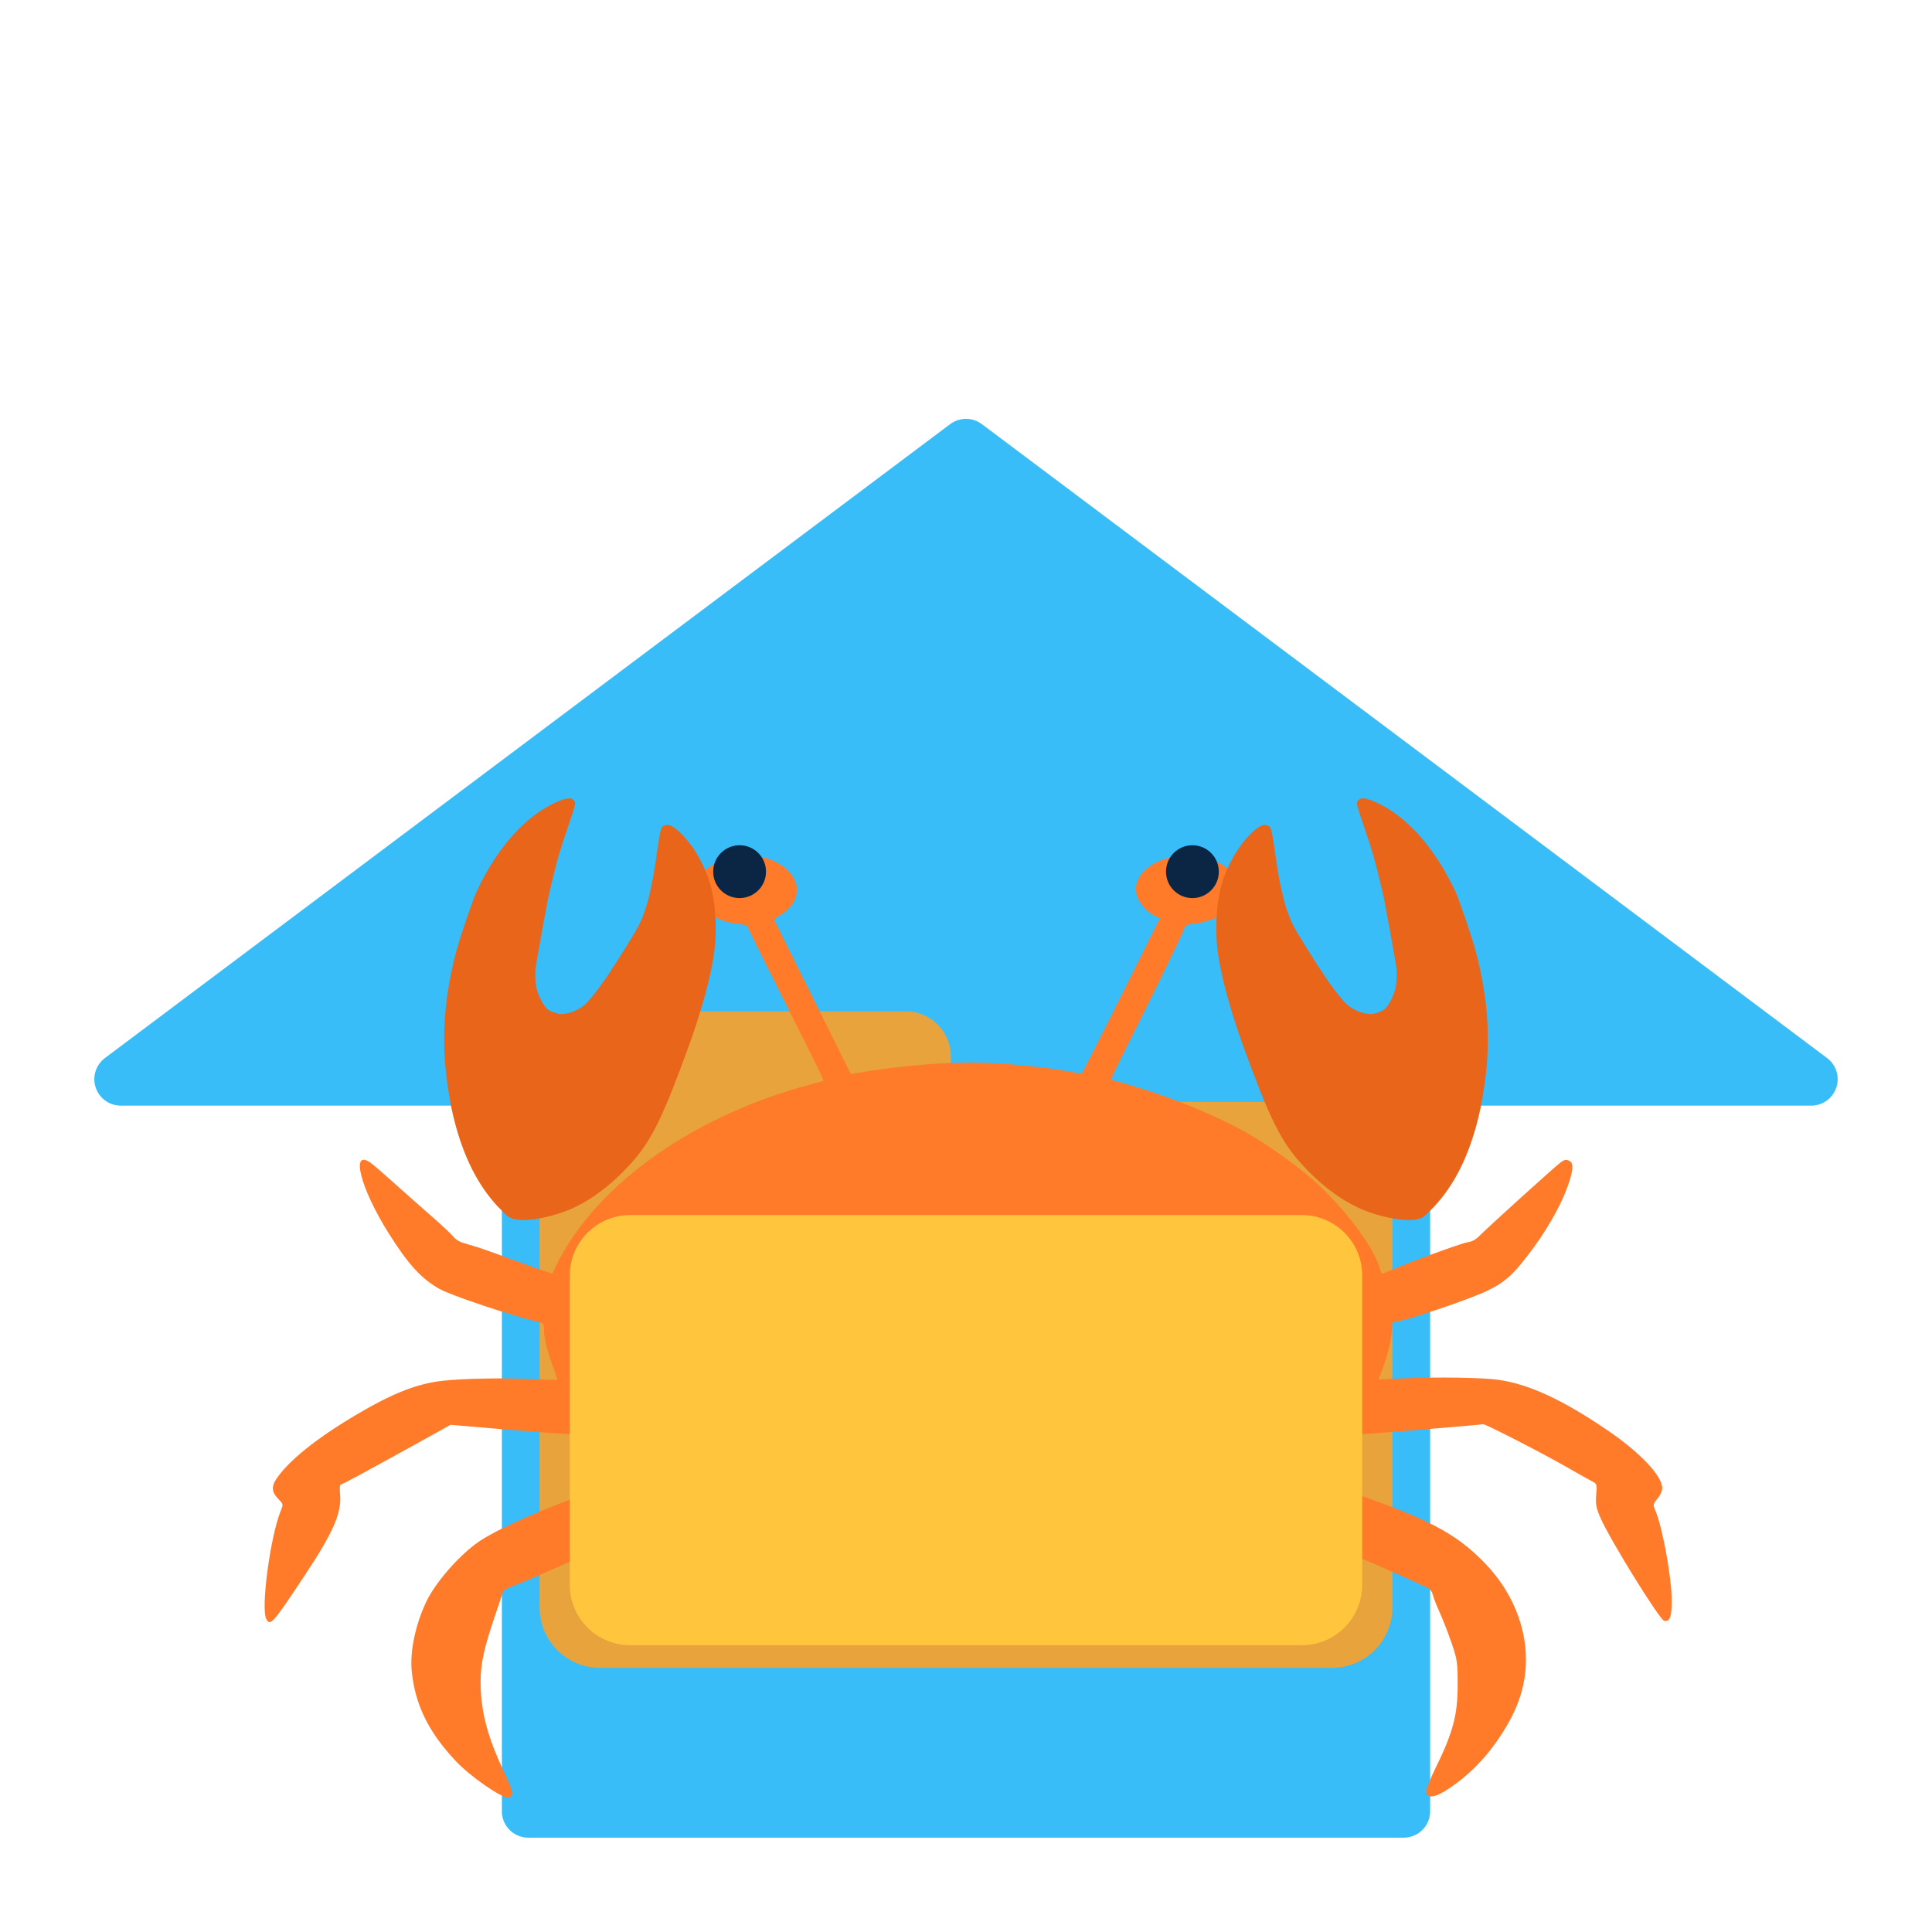
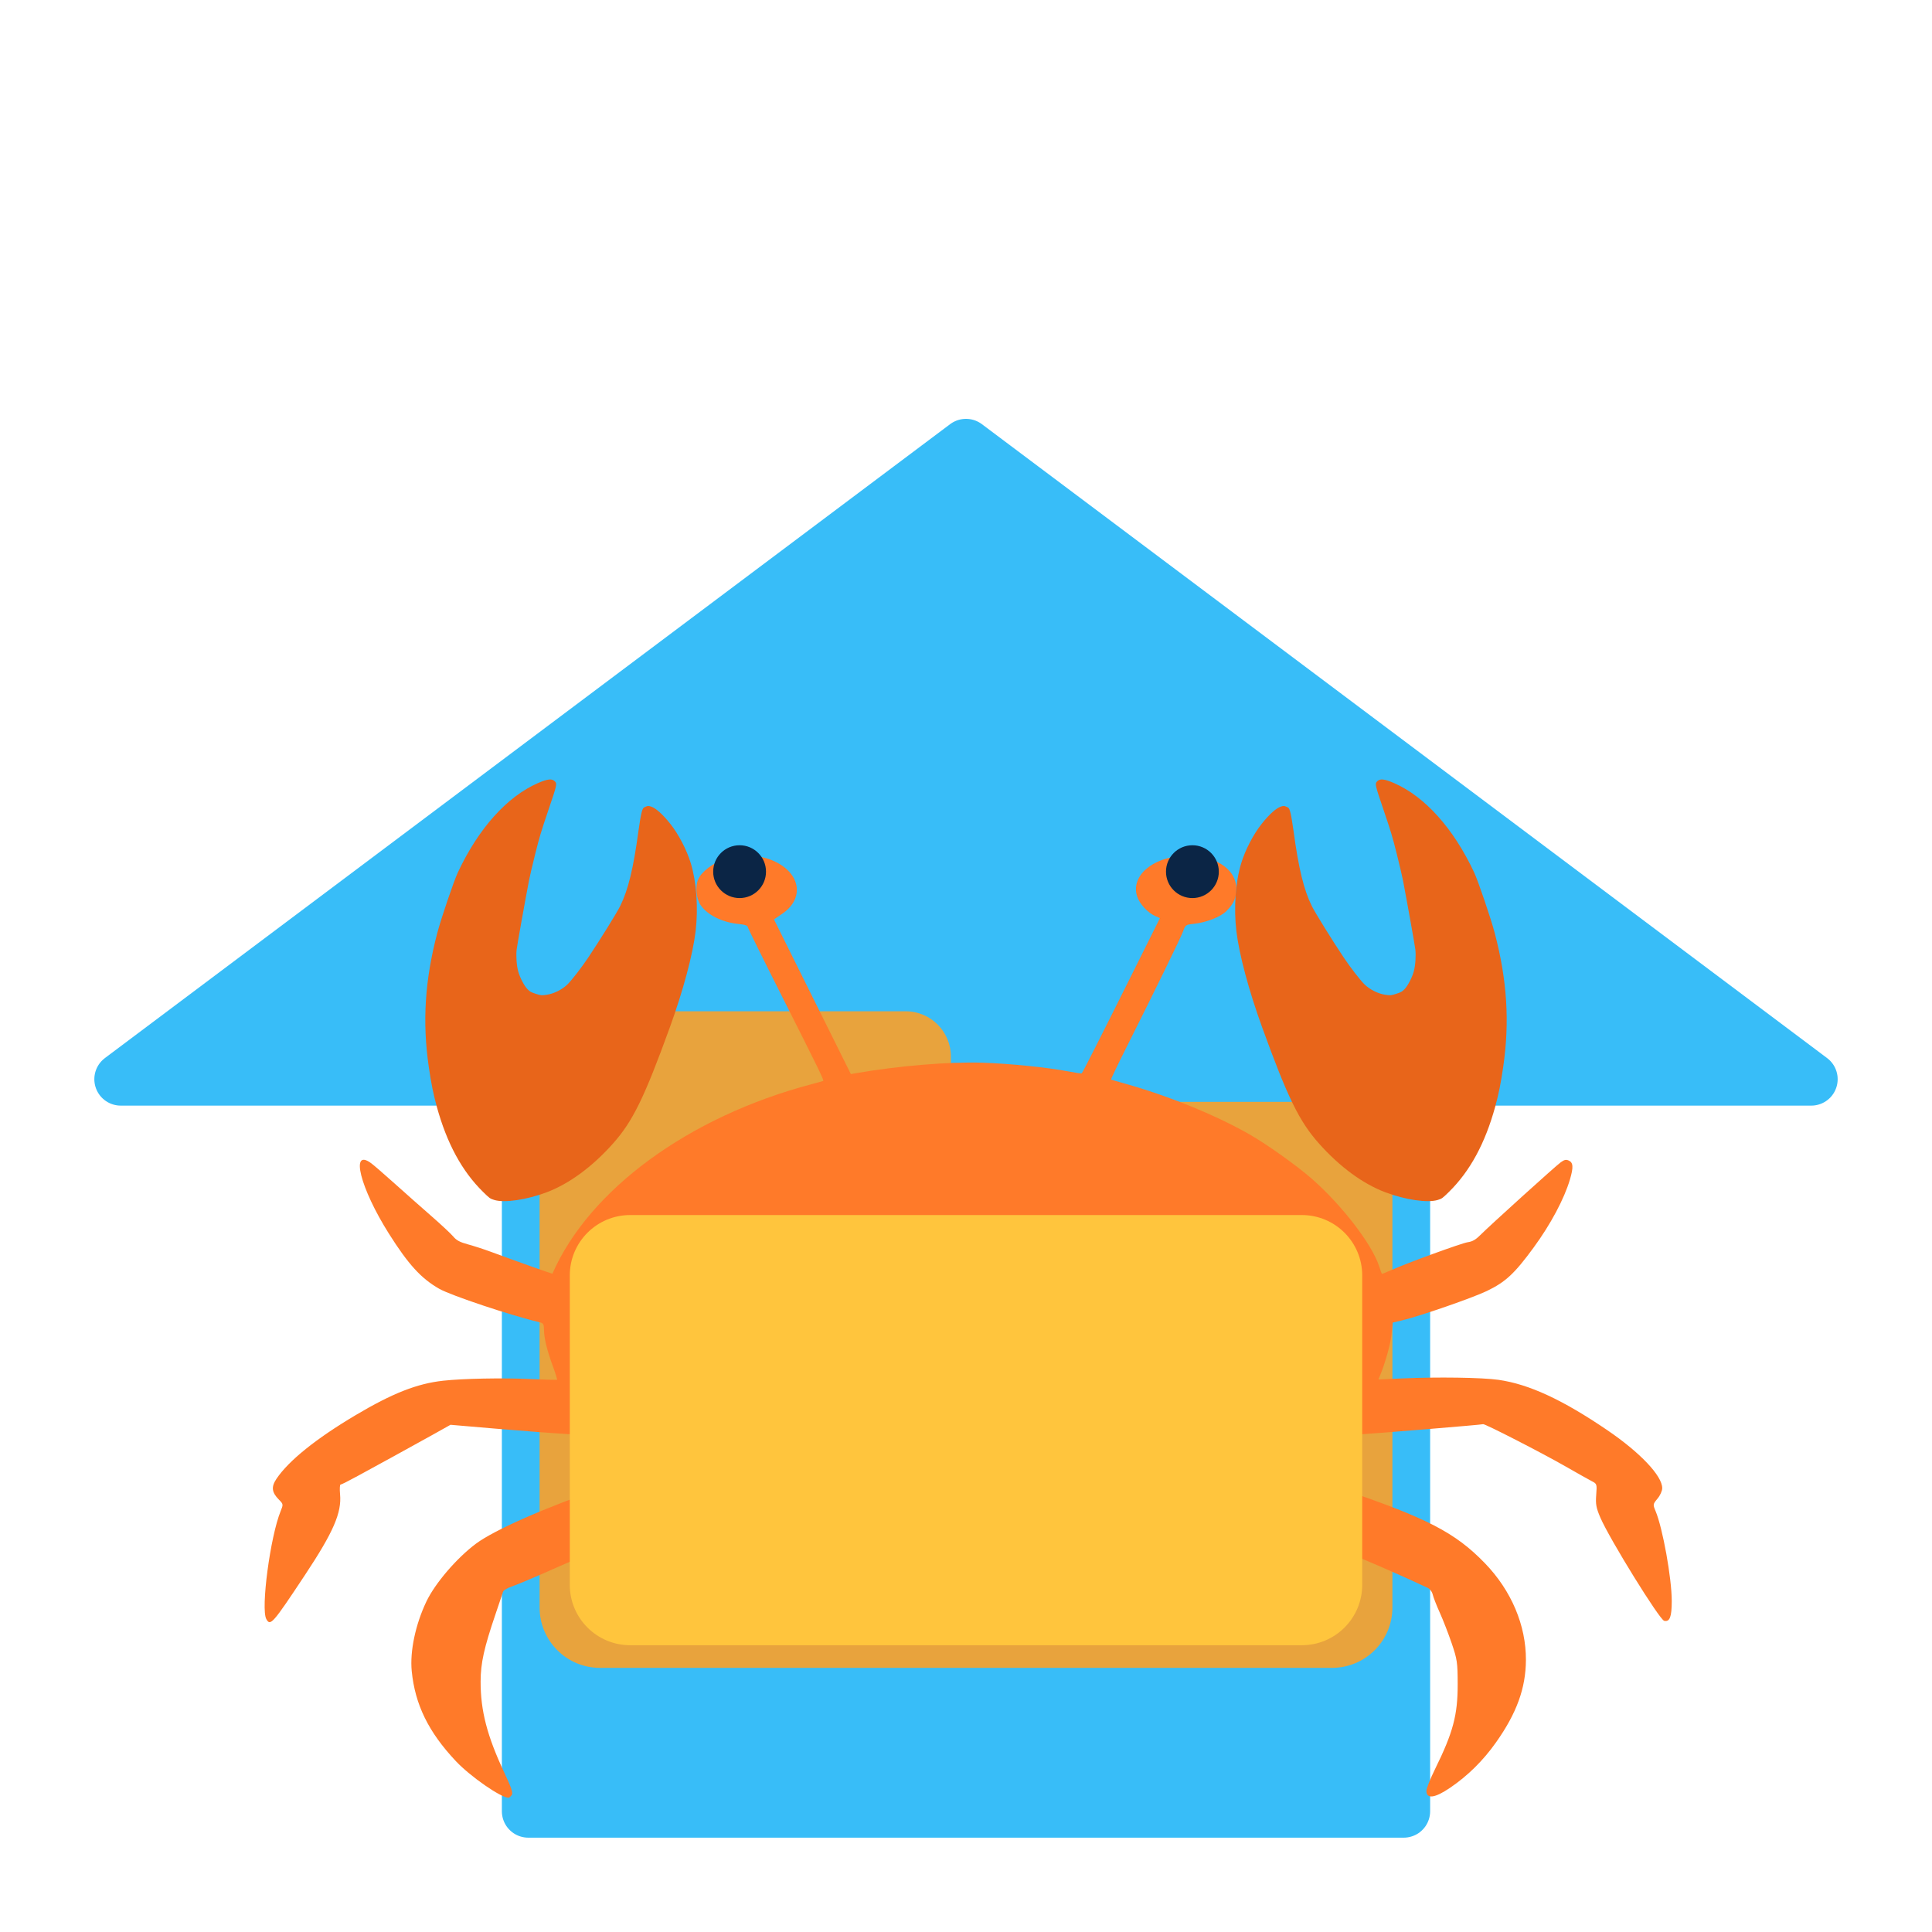
<svg xmlns="http://www.w3.org/2000/svg" viewBox="0 0 512 512" width="512" height="512">
  <path d="M256 118 L480 286 H372 V480 H140 V286 H32 Z" fill="#38BDF8" stroke="#38BDF8" stroke-width="14" stroke-linejoin="round" />
  <rect x="160" y="268" width="92" height="32" rx="12" fill="#E8A33D" />
  <rect x="143" y="292" width="226" height="150" rx="16" fill="#E8A33D" />
  <g fill="#FF7A29" transform="translate(-2.0,179.9) scale(0.504,0.3444)">
    <path d="M 385.462 138.366 C 379.171 141.295, 372.670 148.536, 371.011 154.462 C 369.417 160.155, 370.091 169.384, 372.461 174.320 C 376.090 181.881, 383.914 187.478, 392.497 188.655 C 395.017 189, 397 189.805, 397 190.484 C 397 191.150, 405.365 215.951, 415.588 245.598 C 434.707 301.039, 437.365 309.029, 436.818 309.430 C 436.643 309.559, 433.800 310.711, 430.500 311.990 C 366.087 336.965, 313.856 392.911, 294.429 457.738 C 294.363 457.959, 275.367 448.061, 261.500 440.580 C 258.200 438.800, 253.025 436.357, 250 435.151 C 245.755 433.460, 243.998 432.083, 242.301 429.120 C 241.091 427.007, 235.910 419.929, 230.788 413.390 C 225.666 406.850, 217.024 395.650, 211.582 388.500 C 206.141 381.350, 200.550 374.262, 199.158 372.750 C 187.944 360.570, 193.332 391.879, 208.494 427 C 218.707 450.657, 225.407 461.394, 234.912 469.332 C 241.183 474.570, 272.891 490.027, 288.250 495.333 C 289.587 495.794, 290.002 497.066, 290.008 500.719 C 290.018 507.229, 291.548 516.507, 294.639 528.802 C 296.064 534.468, 297.065 539.223, 296.865 539.368 C 296.664 539.514, 290.200 539.240, 282.500 538.760 C 267.511 537.825, 247.349 538.411, 236.975 540.081 C 223.284 542.286, 210.353 549.727, 191 566.536 C 170.154 584.642, 155.713 601.648, 149.314 615.626 C 146.491 621.792, 146.838 626.009, 150.628 631.594 C 152.941 635.002, 152.972 635.294, 151.567 640.310 C 146.085 659.878, 141.017 715.653, 144.006 723.516 C 146.141 729.131, 147.301 727.193, 164.362 689.500 C 179.264 656.580, 183.691 641.674, 182.781 627.495 C 182.517 623.373, 182.638 620, 183.050 620 C 183.462 620, 187.584 616.962, 192.210 613.250 C 196.836 609.538, 205.319 602.753, 211.060 598.173 C 216.802 593.593, 225.853 586.280, 231.173 581.921 L 240.846 573.997 264.460 576.953 C 277.448 578.580, 294.618 580.466, 302.614 581.145 L 317.154 582.381 318.971 585.940 C 321.545 590.982, 331.523 604.808, 335.779 609.232 C 337.754 611.284, 339.174 613.113, 338.935 613.297 C 338.696 613.480, 330.721 617.537, 321.214 622.311 C 290.891 637.538, 263.891 654.938, 254.255 665.464 C 244.108 676.547, 232.734 695.965, 228.167 710 C 222.413 727.684, 219.444 748.299, 220.461 763.500 C 222.189 789.296, 229.299 810.516, 243.704 832.870 C 251.337 844.713, 267.380 861, 271.415 861 C 271.698 861, 272.411 860.101, 272.999 859.002 C 273.849 857.413, 273.043 853.808, 269.059 841.390 C 260.102 813.468, 256.639 793.916, 256.682 771.500 C 256.710 757.347, 258.484 745.638, 264.564 719.500 C 266.483 711.250, 268.250 703.585, 268.491 702.466 C 268.750 701.266, 270.793 699.527, 273.476 698.224 C 275.977 697.009, 286.612 690.397, 297.110 683.531 C 307.608 676.665, 321.891 668.157, 328.849 664.625 C 335.807 661.092, 348.047 654.887, 356.049 650.836 L 370.598 643.470 379.549 649.271 C 402.879 664.390, 434.871 677.472, 462.071 683.014 C 485.105 687.709, 520.167 689.441, 541.500 686.939 C 580.997 682.306, 615.172 670.020, 646.363 649.237 C 653.342 644.587, 657.666 642.290, 658.382 642.853 C 659.459 643.700, 664.647 646.473, 690.500 660.017 C 707.751 669.055, 732.751 684.426, 754.613 699.436 C 755.874 700.302, 756.977 702.452, 757.347 704.767 C 757.688 706.902, 759.348 713.115, 761.036 718.574 C 762.723 724.033, 765.524 734.575, 767.259 742 C 770.174 754.474, 770.416 756.868, 770.437 773.500 C 770.468 797.352, 768.037 810.718, 758.530 838.958 C 756.039 846.360, 754 853.871, 754 855.649 C 754 862.151, 758.426 861.308, 766.492 853.268 C 775.798 843.991, 783.798 832.427, 790.542 818.500 C 801.458 795.959, 806.241 776.706, 806.317 755 C 806.410 728.313, 798.661 701.559, 784.733 680.478 C 769.184 656.944, 754.138 645.561, 709.250 623.375 C 697.563 617.599, 688 612.695, 688 612.478 C 688 612.261, 691.188 608.128, 695.084 603.292 C 698.980 598.456, 703.811 591.740, 705.820 588.367 L 709.472 582.233 716.986 581.575 C 728.627 580.554, 783.374 573.959, 783.809 573.525 C 784.439 572.894, 814.562 595.480, 827 605.909 C 833.325 611.212, 839.675 616.433, 841.111 617.510 C 843.640 619.407, 843.708 619.736, 843.277 627.984 C 842.904 635.124, 843.260 637.951, 845.480 645.484 C 850.341 661.983, 876.568 724.023, 879.028 724.843 C 881.959 725.820, 883 721.812, 882.999 709.559 C 882.997 692.105, 878.237 653.429, 874.481 640.350 C 873.048 635.358, 873.079 635.066, 875.489 630.850 C 876.900 628.381, 877.981 624.891, 877.988 622.779 C 878.019 613.305, 866.398 595.344, 849.088 578.109 C 825.583 554.707, 807.960 542.774, 791.930 539.407 C 783.308 537.596, 759.702 537.090, 741.116 538.318 L 728.731 539.136 729.406 536.818 C 732.184 527.283, 735.128 512.017, 735.652 504.435 L 736.277 495.371 741.389 493.577 C 750.732 490.298, 778.394 476.259, 785.763 471.057 C 795.625 464.095, 800.293 457.750, 810.375 437.609 C 819.322 419.734, 826.445 400.196, 829.465 385.248 C 831.385 375.748, 831.211 372.147, 828.761 370.613 C 827.367 369.740, 826.546 370.018, 824.628 372.012 C 822.050 374.691, 787.478 420.457, 782.207 428.169 C 779.868 431.590, 778.145 433.016, 775.758 433.504 C 772.540 434.162, 743.599 449.626, 735.130 455.212 C 732.727 456.797, 730.670 457.960, 730.559 457.797 C 730.449 457.634, 729.815 455.050, 729.152 452.056 C 725.377 435.020, 709.458 404.776, 693.593 384.500 C 685.565 374.240, 669.933 357.989, 660.695 350.300 C 642.913 335.500, 618.065 320.704, 595.500 311.478 C 591.650 309.904, 588.351 308.515, 588.168 308.393 C 587.986 308.270, 591.514 297.444, 596.008 284.335 C 611.695 238.581, 624.748 199.461, 626.032 194.352 C 627.281 189.382, 627.467 189.182, 631.413 188.571 C 638.285 187.508, 645.704 183.296, 648.845 178.675 C 652.770 172.901, 654 168.759, 654 161.318 C 654 145.776, 642.098 135.080, 626.078 136.227 C 609.695 137.399, 598.429 151.934, 601.896 167.426 C 603.194 173.224, 607.404 179.908, 611.414 182.536 L 613.868 184.143 600.526 223.322 C 582.638 275.850, 573.194 303.140, 572.748 303.585 C 572.546 303.788, 569.257 303.076, 565.440 302.003 C 554.660 298.974, 534.798 296.042, 520.500 295.369 C 502.881 294.539, 476.355 297.768, 453.932 303.472 L 451.364 304.126 431.150 244.621 L 410.936 185.116 415.312 180.741 C 428.384 167.669, 424.127 145.822, 407 138.079 C 400.668 135.216, 391.978 135.331, 385.462 138.366" />
  </g>
  <rect x="151" y="322" width="210" height="114" rx="16" fill="#FFC53D" />
-   <g fill="#E8651A" transform="translate(33,-21) rotate(-72 100 322) translate(48.0,242.4) scale(0.1688)">
+   <g fill="#E8651A" transform="translate(28,-26) rotate(-72 100 322) translate(48.0,242.4) scale(0.1688)">
    <path d="M 560 314.076 C 483.768 318.510, 420.715 334.684, 356.694 366.225 C 333.385 377.708, 318.172 386.270, 301 397.568 C 251.168 430.355, 216.846 466.498, 196.195 507.934 C 189.792 520.783, 189.502 521.676, 189.552 528.434 C 189.676 545.154, 205.550 577.232, 226.700 603.500 C 250.292 632.801, 286.518 658.814, 331 678.393 C 373.978 697.310, 414.908 703.127, 533 707.103 C 593.897 709.153, 652.607 706.060, 688.500 698.910 C 724.745 691.690, 761.992 676.622, 787.500 658.859 C 805.650 646.221, 825.001 626.545, 836.697 608.837 C 847.111 593.069, 853 579.766, 853 572.009 C 853 567.919, 852.479 566.449, 850.077 563.766 C 847.288 560.649, 846.843 560.506, 840.327 560.629 C 836.572 560.700, 823.375 562.600, 811 564.851 C 751.886 575.603, 717.535 578.203, 689.358 574.057 C 677.568 572.323, 629.875 560.604, 597.352 551.451 C 579.354 546.386, 555.134 537.705, 546.841 533.347 C 536.604 527.968, 526.364 517.539, 521.342 507.378 C 517.738 500.085, 517.501 499.044, 517.509 490.552 C 517.517 482.525, 517.845 480.878, 520.400 476.006 C 523.819 469.485, 534.127 458.985, 542.500 453.493 C 550.506 448.242, 564.664 442.519, 574.500 440.559 C 581.318 439.200, 648.028 429.995, 683.500 425.519 C 689.550 424.755, 708.675 423.150, 726 421.951 C 753.305 420.062, 762.816 419.845, 797.420 420.324 C 840.024 420.913, 841.440 420.783, 843.970 416.055 C 847.006 410.383, 844.180 404.018, 833.067 391.500 C 798.020 352.020, 736.577 324.849, 661 315.409 C 645.952 313.529, 583.554 312.706, 560 314.076" />
  </g>
-   <g fill="#E8651A" transform="translate(512,0) scale(-1,1) translate(33,-21) rotate(-72 100 322) translate(48.0,242.4) scale(0.1688)">
+   <g fill="#E8651A" transform="translate(512,0) scale(-1,1) translate(28,-26) rotate(-72 100 322) translate(48.0,242.4) scale(0.1688)">
    <path d="M 560 314.076 C 483.768 318.510, 420.715 334.684, 356.694 366.225 C 333.385 377.708, 318.172 386.270, 301 397.568 C 251.168 430.355, 216.846 466.498, 196.195 507.934 C 189.792 520.783, 189.502 521.676, 189.552 528.434 C 189.676 545.154, 205.550 577.232, 226.700 603.500 C 250.292 632.801, 286.518 658.814, 331 678.393 C 373.978 697.310, 414.908 703.127, 533 707.103 C 593.897 709.153, 652.607 706.060, 688.500 698.910 C 724.745 691.690, 761.992 676.622, 787.500 658.859 C 805.650 646.221, 825.001 626.545, 836.697 608.837 C 847.111 593.069, 853 579.766, 853 572.009 C 853 567.919, 852.479 566.449, 850.077 563.766 C 847.288 560.649, 846.843 560.506, 840.327 560.629 C 836.572 560.700, 823.375 562.600, 811 564.851 C 751.886 575.603, 717.535 578.203, 689.358 574.057 C 677.568 572.323, 629.875 560.604, 597.352 551.451 C 579.354 546.386, 555.134 537.705, 546.841 533.347 C 536.604 527.968, 526.364 517.539, 521.342 507.378 C 517.738 500.085, 517.501 499.044, 517.509 490.552 C 517.517 482.525, 517.845 480.878, 520.400 476.006 C 523.819 469.485, 534.127 458.985, 542.500 453.493 C 550.506 448.242, 564.664 442.519, 574.500 440.559 C 581.318 439.200, 648.028 429.995, 683.500 425.519 C 689.550 424.755, 708.675 423.150, 726 421.951 C 753.305 420.062, 762.816 419.845, 797.420 420.324 C 840.024 420.913, 841.440 420.783, 843.970 416.055 C 847.006 410.383, 844.180 404.018, 833.067 391.500 C 798.020 352.020, 736.577 324.849, 661 315.409 C 645.952 313.529, 583.554 312.706, 560 314.076" />
  </g>
  <circle cx="196" cy="231" r="7" fill="#0B2545" />
  <circle cx="316" cy="231" r="7" fill="#0B2545" />
</svg>
